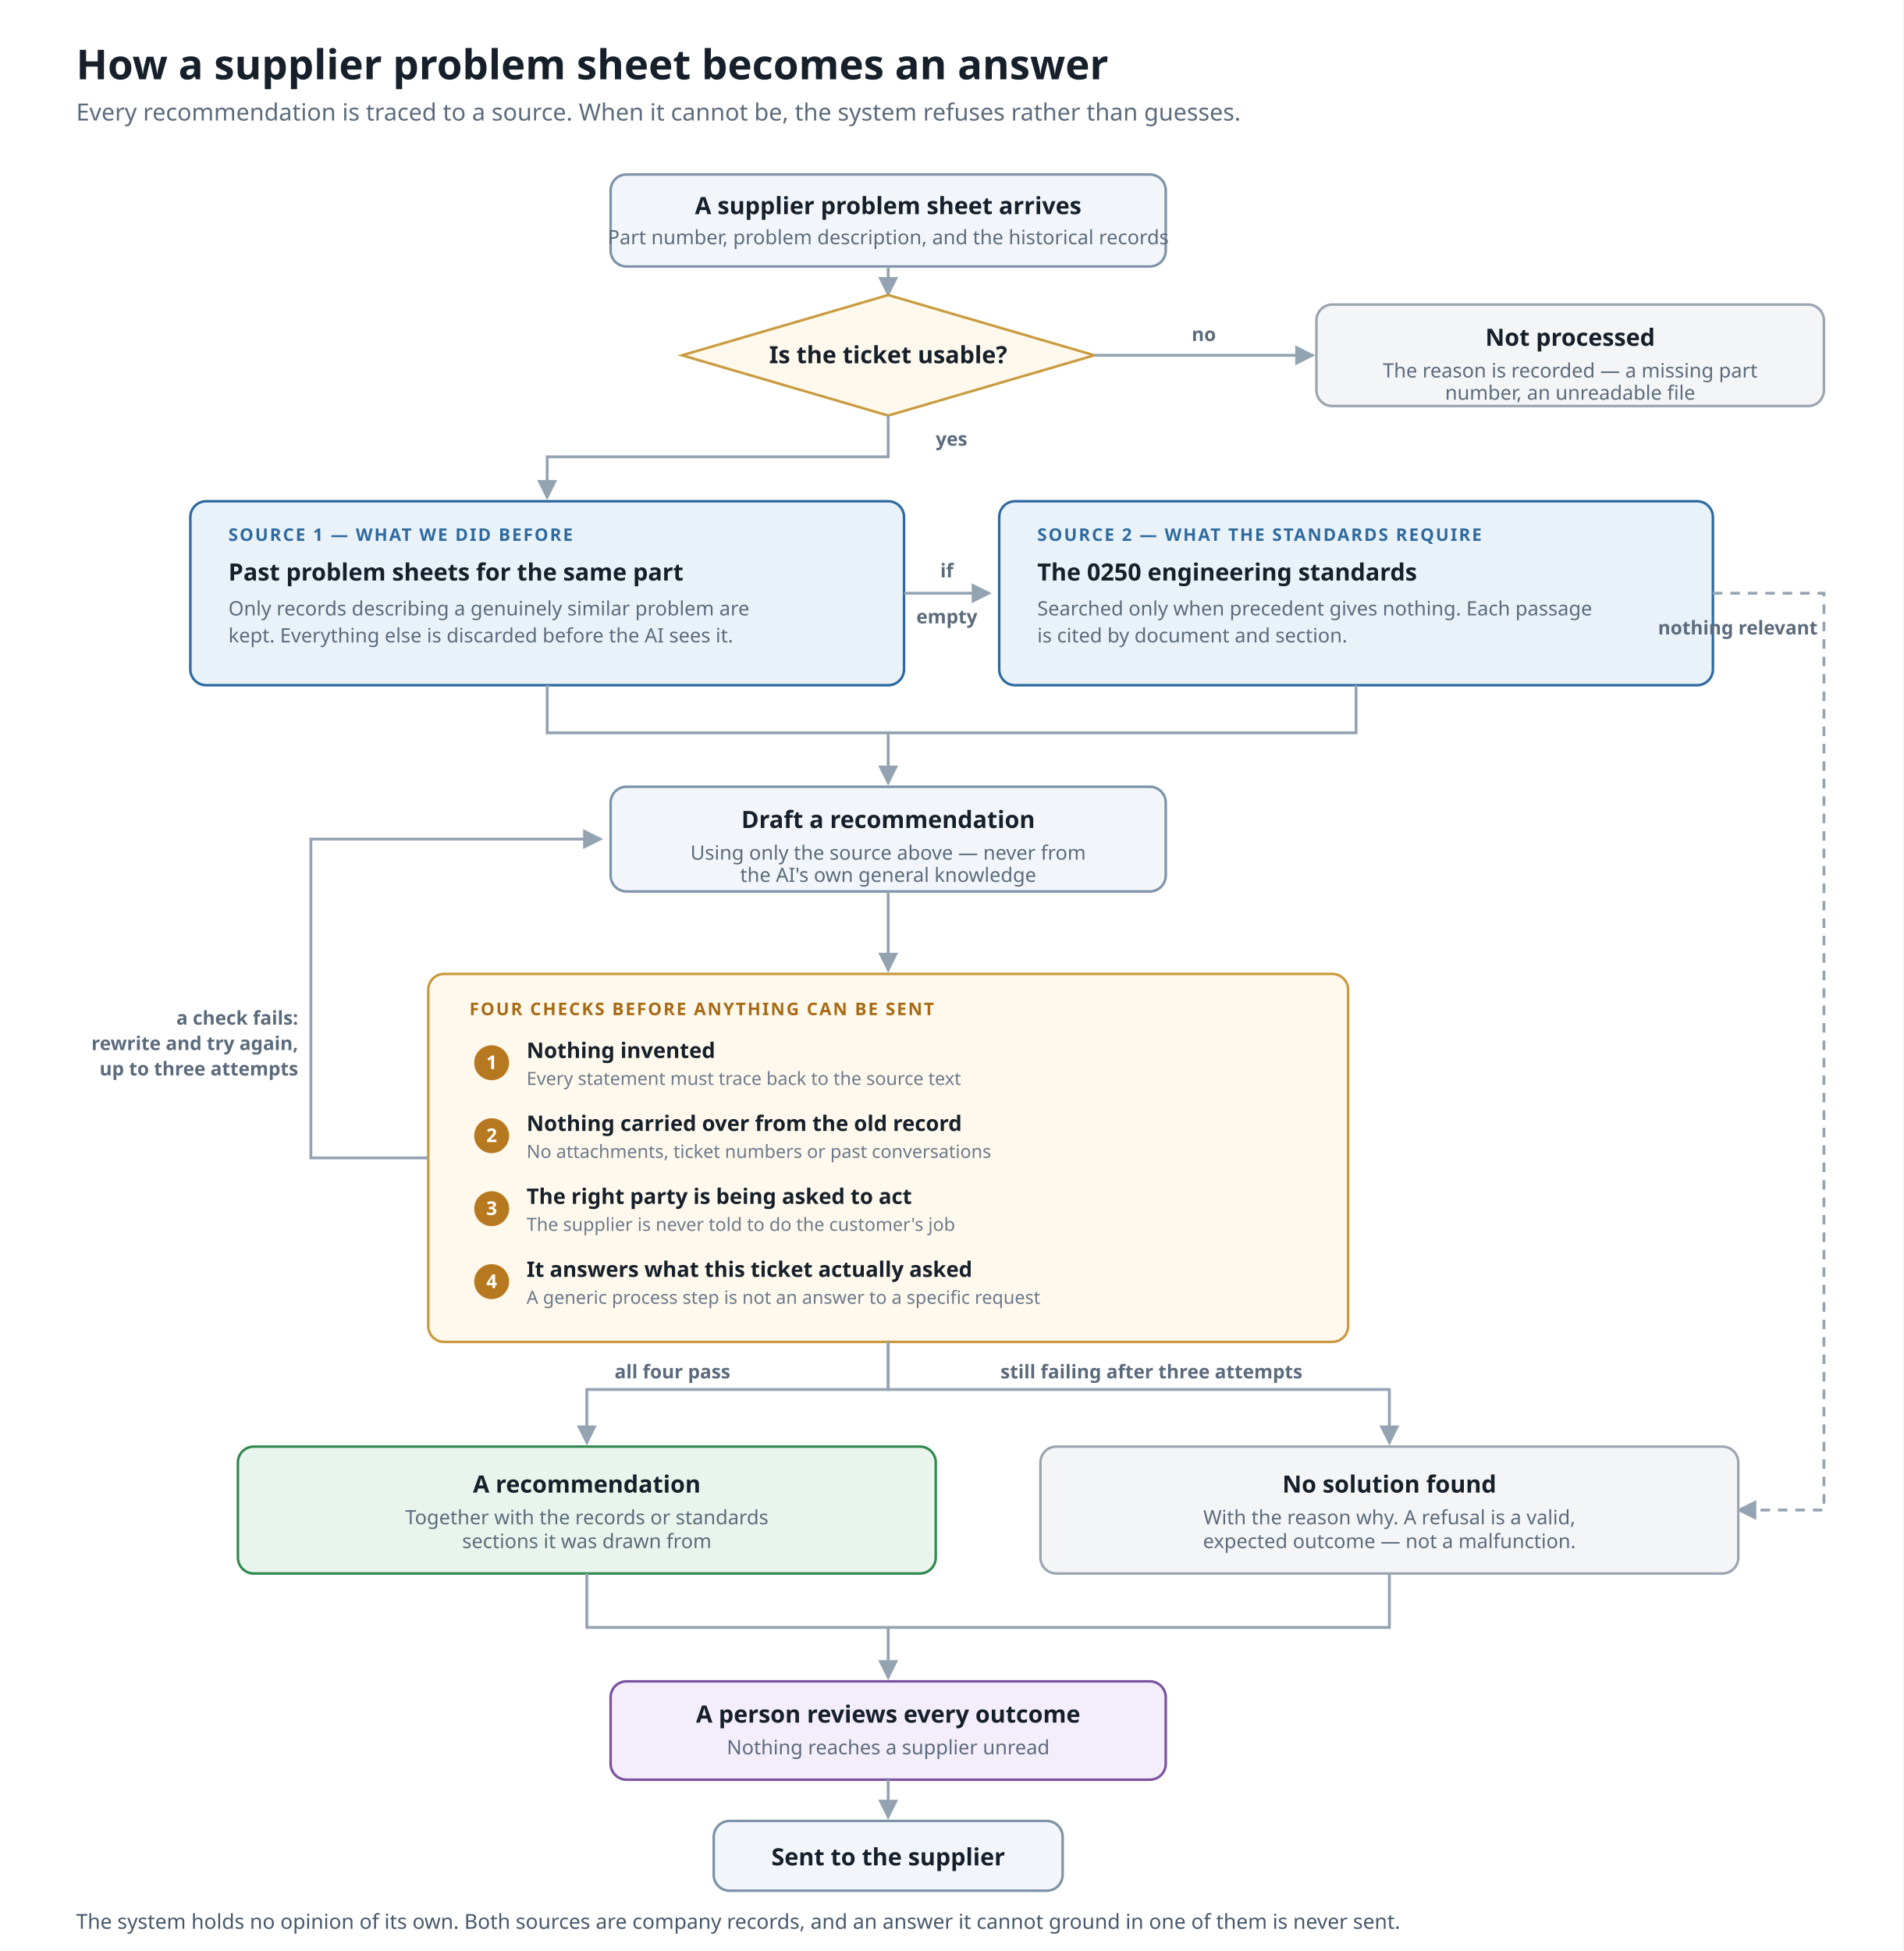
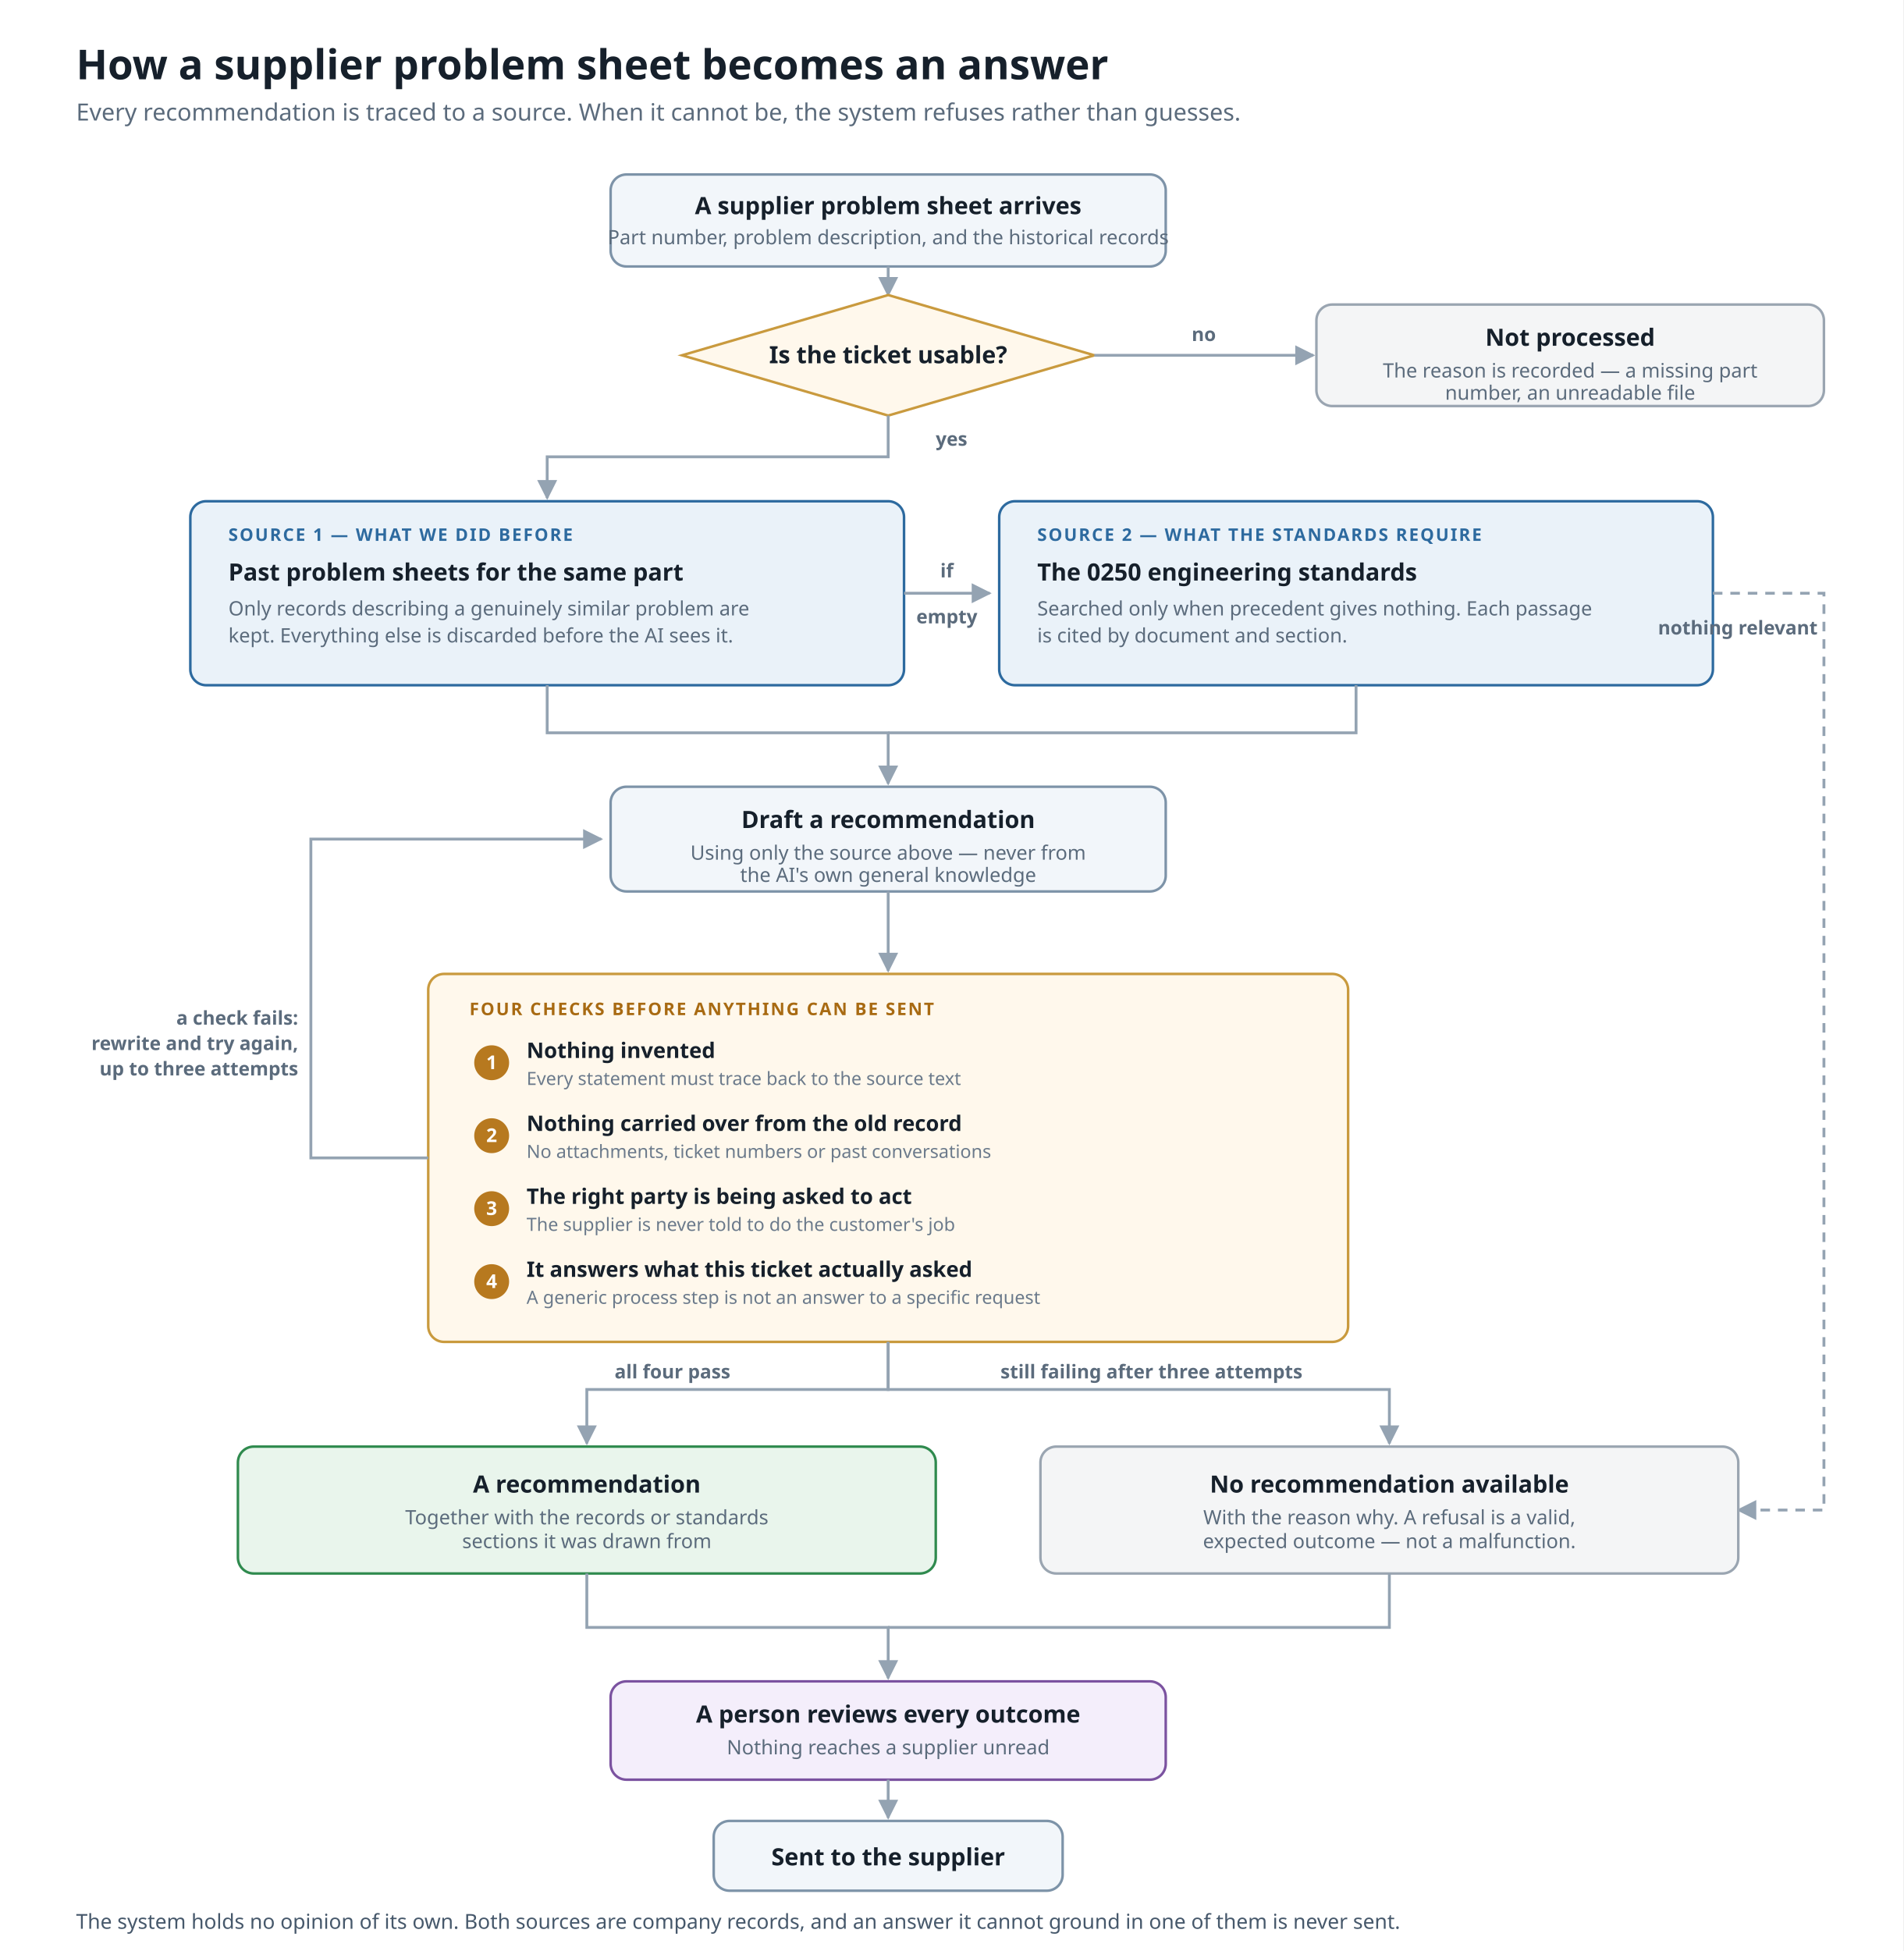
<svg xmlns="http://www.w3.org/2000/svg" viewBox="0 0 1200 1230" width="1200" height="1230" role="img" aria-label="How one supplier problem sheet becomes a recommendation or an honest refusal">
  <style>
    .bg    { fill: #ffffff; }
    .h1    { font: 700 26px "Segoe UI", system-ui, -apple-system, sans-serif; fill: #16202b; }
    .h2    { font: 400 15px "Segoe UI", system-ui, -apple-system, sans-serif; fill: #5b6b7c; }
    .box   { rx: 10; ry: 10; stroke-width: 1.6; }
    .lbl   { font: 600 15px "Segoe UI", system-ui, -apple-system, sans-serif; fill: #16202b; }
    .sub   { font: 400 12.5px "Segoe UI", system-ui, -apple-system, sans-serif; fill: #5b6b7c; }
    .kick  { font: 700 11px "Segoe UI", system-ui, -apple-system, sans-serif; fill: #2d6a9f; letter-spacing: .09em; }
    .kickg { font: 700 11px "Segoe UI", system-ui, -apple-system, sans-serif; fill: #a86a12; letter-spacing: .09em; }
    .edge  { stroke: #94a3b2; stroke-width: 1.8; fill: none; }
    .edged { stroke: #94a3b2; stroke-width: 1.8; fill: none; stroke-dasharray: 6 5; }
    .etxt  { font: 600 12px "Segoe UI", system-ui, -apple-system, sans-serif; fill: #5b6b7c; }
    .chk   { font: 600 13.5px "Segoe UI", system-ui, -apple-system, sans-serif; fill: #16202b; }
    .chks  { font: 400 11.5px "Segoe UI", system-ui, -apple-system, sans-serif; fill: #6b7a8b; }
    .num   { font: 700 12px "Segoe UI", system-ui, -apple-system, sans-serif; fill: #ffffff; }
    .foot  { font: 400 13px "Segoe UI", system-ui, -apple-system, sans-serif; fill: #46586b; }
  </style>
  <defs>
    <marker id="a" viewBox="0 0 10 10" refX="9" refY="5" markerWidth="7" markerHeight="7" orient="auto-start-reverse">
      <path d="M 0 0 L 10 5 L 0 10 z" fill="#94a3b2" />
    </marker>
  </defs>
  <rect class="bg" x="0" y="0" width="1200" height="1230" />
  <text class="h1" x="48" y="50">How a supplier problem sheet becomes an answer</text>
  <text class="h2" x="48" y="76">Every recommendation is traced to a source. When it cannot be, the system refuses rather than guesses.</text>
  <rect class="box" x="385" y="110" width="350" height="58" fill="#f2f6fa" stroke="#7d93a8" />
  <text class="lbl" x="560" y="135" text-anchor="middle">A supplier problem sheet arrives</text>
  <text class="sub" x="560" y="154" text-anchor="middle">Part number, problem description, and the historical records</text>
  <path class="edge" d="M 560 168 L 560 186" marker-end="url(#a)" />
  <polygon points="430,224 560,186 690,224 560,262" fill="#fff8ec" stroke="#c99a3e" stroke-width="1.6" />
  <text class="lbl" x="560" y="229" text-anchor="middle">Is the ticket usable?</text>
  <path class="edge" d="M 690 224 L 828 224" marker-end="url(#a)" />
  <text class="etxt" x="759" y="215" text-anchor="middle">no</text>
  <rect class="box" x="830" y="192" width="320" height="64" fill="#f4f5f6" stroke="#9aa5b1" />
  <text class="lbl" x="990" y="218" text-anchor="middle">Not processed</text>
  <text class="sub" x="990" y="238" text-anchor="middle">The reason is recorded — a missing part</text>
  <text class="sub" x="990" y="252" text-anchor="middle">number, an unreadable file</text>
  <path class="edge" d="M 560 262 L 560 288 L 345 288 L 345 314" marker-end="url(#a)" />
  <text class="etxt" x="590" y="281">yes</text>
  <rect class="box" x="120" y="316" width="450" height="116" fill="#eaf2f9" stroke="#2d6a9f" />
  <text class="kick" x="144" y="341">SOURCE 1 — WHAT WE DID BEFORE</text>
  <text class="lbl" x="144" y="366">Past problem sheets for the same part</text>
  <text class="sub" x="144" y="388">Only records describing a genuinely similar problem are</text>
  <text class="sub" x="144" y="405">kept. Everything else is discarded before the AI sees it.</text>
  <rect class="box" x="630" y="316" width="450" height="116" fill="#eaf2f9" stroke="#2d6a9f" />
  <text class="kick" x="654" y="341">SOURCE 2 — WHAT THE STANDARDS REQUIRE</text>
  <text class="lbl" x="654" y="366">The 0250 engineering standards</text>
  <text class="sub" x="654" y="388">Searched only when precedent gives nothing. Each passage</text>
  <text class="sub" x="654" y="405">is cited by document and section.</text>
  <path class="edge" d="M 570 374 L 624 374" marker-end="url(#a)" />
  <text class="etxt" x="597" y="364" text-anchor="middle">if</text>
  <text class="etxt" x="597" y="393" text-anchor="middle">empty</text>
  <path class="edged" d="M 1080 374 L 1150 374 L 1150 952 L 1096 952" marker-end="url(#a)" />
  <text class="etxt" x="1146" y="400" text-anchor="end">nothing relevant</text>
  <path class="edge" d="M 345 432 L 345 462 L 560 462 L 560 494" marker-end="url(#a)" />
  <path class="edge" d="M 855 432 L 855 462 L 560 462" />
  <rect class="box" x="385" y="496" width="350" height="66" fill="#f2f6fa" stroke="#7d93a8" />
  <text class="lbl" x="560" y="522" text-anchor="middle">Draft a recommendation</text>
  <text class="sub" x="560" y="542" text-anchor="middle">Using only the source above — never from</text>
  <text class="sub" x="560" y="556" text-anchor="middle">the AI's own general knowledge</text>
  <path class="edge" d="M 560 562 L 560 612" marker-end="url(#a)" />
  <rect class="box" x="270" y="614" width="580" height="232" fill="#fff8ec" stroke="#c99a3e" />
  <text class="kickg" x="296" y="640">FOUR CHECKS BEFORE ANYTHING CAN BE SENT</text>
  <circle cx="310" cy="670" r="11" fill="#b7791f" />
  <text class="num" x="310" y="674" text-anchor="middle">1</text>
  <text class="chk" x="332" y="667">Nothing invented</text>
  <text class="chks" x="332" y="684">Every statement must trace back to the source text</text>
  <circle cx="310" cy="716" r="11" fill="#b7791f" />
  <text class="num" x="310" y="720" text-anchor="middle">2</text>
  <text class="chk" x="332" y="713">Nothing carried over from the old record</text>
  <text class="chks" x="332" y="730">No attachments, ticket numbers or past conversations</text>
  <circle cx="310" cy="762" r="11" fill="#b7791f" />
  <text class="num" x="310" y="766" text-anchor="middle">3</text>
  <text class="chk" x="332" y="759">The right party is being asked to act</text>
  <text class="chks" x="332" y="776">The supplier is never told to do the customer's job</text>
  <circle cx="310" cy="808" r="11" fill="#b7791f" />
  <text class="num" x="310" y="812" text-anchor="middle">4</text>
  <text class="chk" x="332" y="805">It answers what this ticket actually asked</text>
  <text class="chks" x="332" y="822">A generic process step is not an answer to a specific request</text>
  <path class="edge" d="M 270 730 L 196 730 L 196 529 L 379 529" marker-end="url(#a)" />
  <text class="etxt" x="188" y="646" text-anchor="end">a check fails:</text>
  <text class="etxt" x="188" y="662" text-anchor="end">rewrite and try again,</text>
  <text class="etxt" x="188" y="678" text-anchor="end">up to three attempts</text>
  <path class="edge" d="M 560 846 L 560 876 L 370 876 L 370 910" marker-end="url(#a)" />
  <text class="etxt" x="424" y="869" text-anchor="middle">all four pass</text>
  <path class="edge" d="M 560 846 L 560 876 L 876 876 L 876 910" marker-end="url(#a)" />
  <text class="etxt" x="726" y="869" text-anchor="middle">still failing after three attempts</text>
  <rect class="box" x="150" y="912" width="440" height="80" fill="#e9f5ec" stroke="#2f8a4e" />
  <text class="lbl" x="370" y="941" text-anchor="middle">A recommendation</text>
  <text class="sub" x="370" y="961" text-anchor="middle">Together with the records or standards</text>
  <text class="sub" x="370" y="976" text-anchor="middle">sections it was drawn from</text>
  <rect class="box" x="656" y="912" width="440" height="80" fill="#f4f5f6" stroke="#9aa5b1" />
-   <text class="lbl" x="876" y="941" text-anchor="middle">No solution found</text>
+   <text class="lbl" x="876" y="941" text-anchor="middle">No recommendation available</text>
  <text class="sub" x="876" y="961" text-anchor="middle">With the reason why. A refusal is a valid,</text>
  <text class="sub" x="876" y="976" text-anchor="middle">expected outcome — not a malfunction.</text>
  <path class="edge" d="M 370 992 L 370 1026 L 560 1026 L 560 1058" marker-end="url(#a)" />
  <path class="edge" d="M 876 992 L 876 1026 L 560 1026" />
  <rect class="box" x="385" y="1060" width="350" height="62" fill="#f4eefb" stroke="#7b52a0" />
  <text class="lbl" x="560" y="1086" text-anchor="middle">A person reviews every outcome</text>
  <text class="sub" x="560" y="1106" text-anchor="middle">Nothing reaches a supplier unread</text>
  <path class="edge" d="M 560 1122 L 560 1146" marker-end="url(#a)" />
  <rect class="box" x="450" y="1148" width="220" height="44" fill="#f2f6fa" stroke="#7d93a8" />
  <text class="lbl" x="560" y="1176" text-anchor="middle">Sent to the supplier</text>
  <text class="foot" x="48" y="1216">The system holds no opinion of its own. Both sources are company records, and an answer it cannot ground in one of them is never sent.</text>
</svg>
